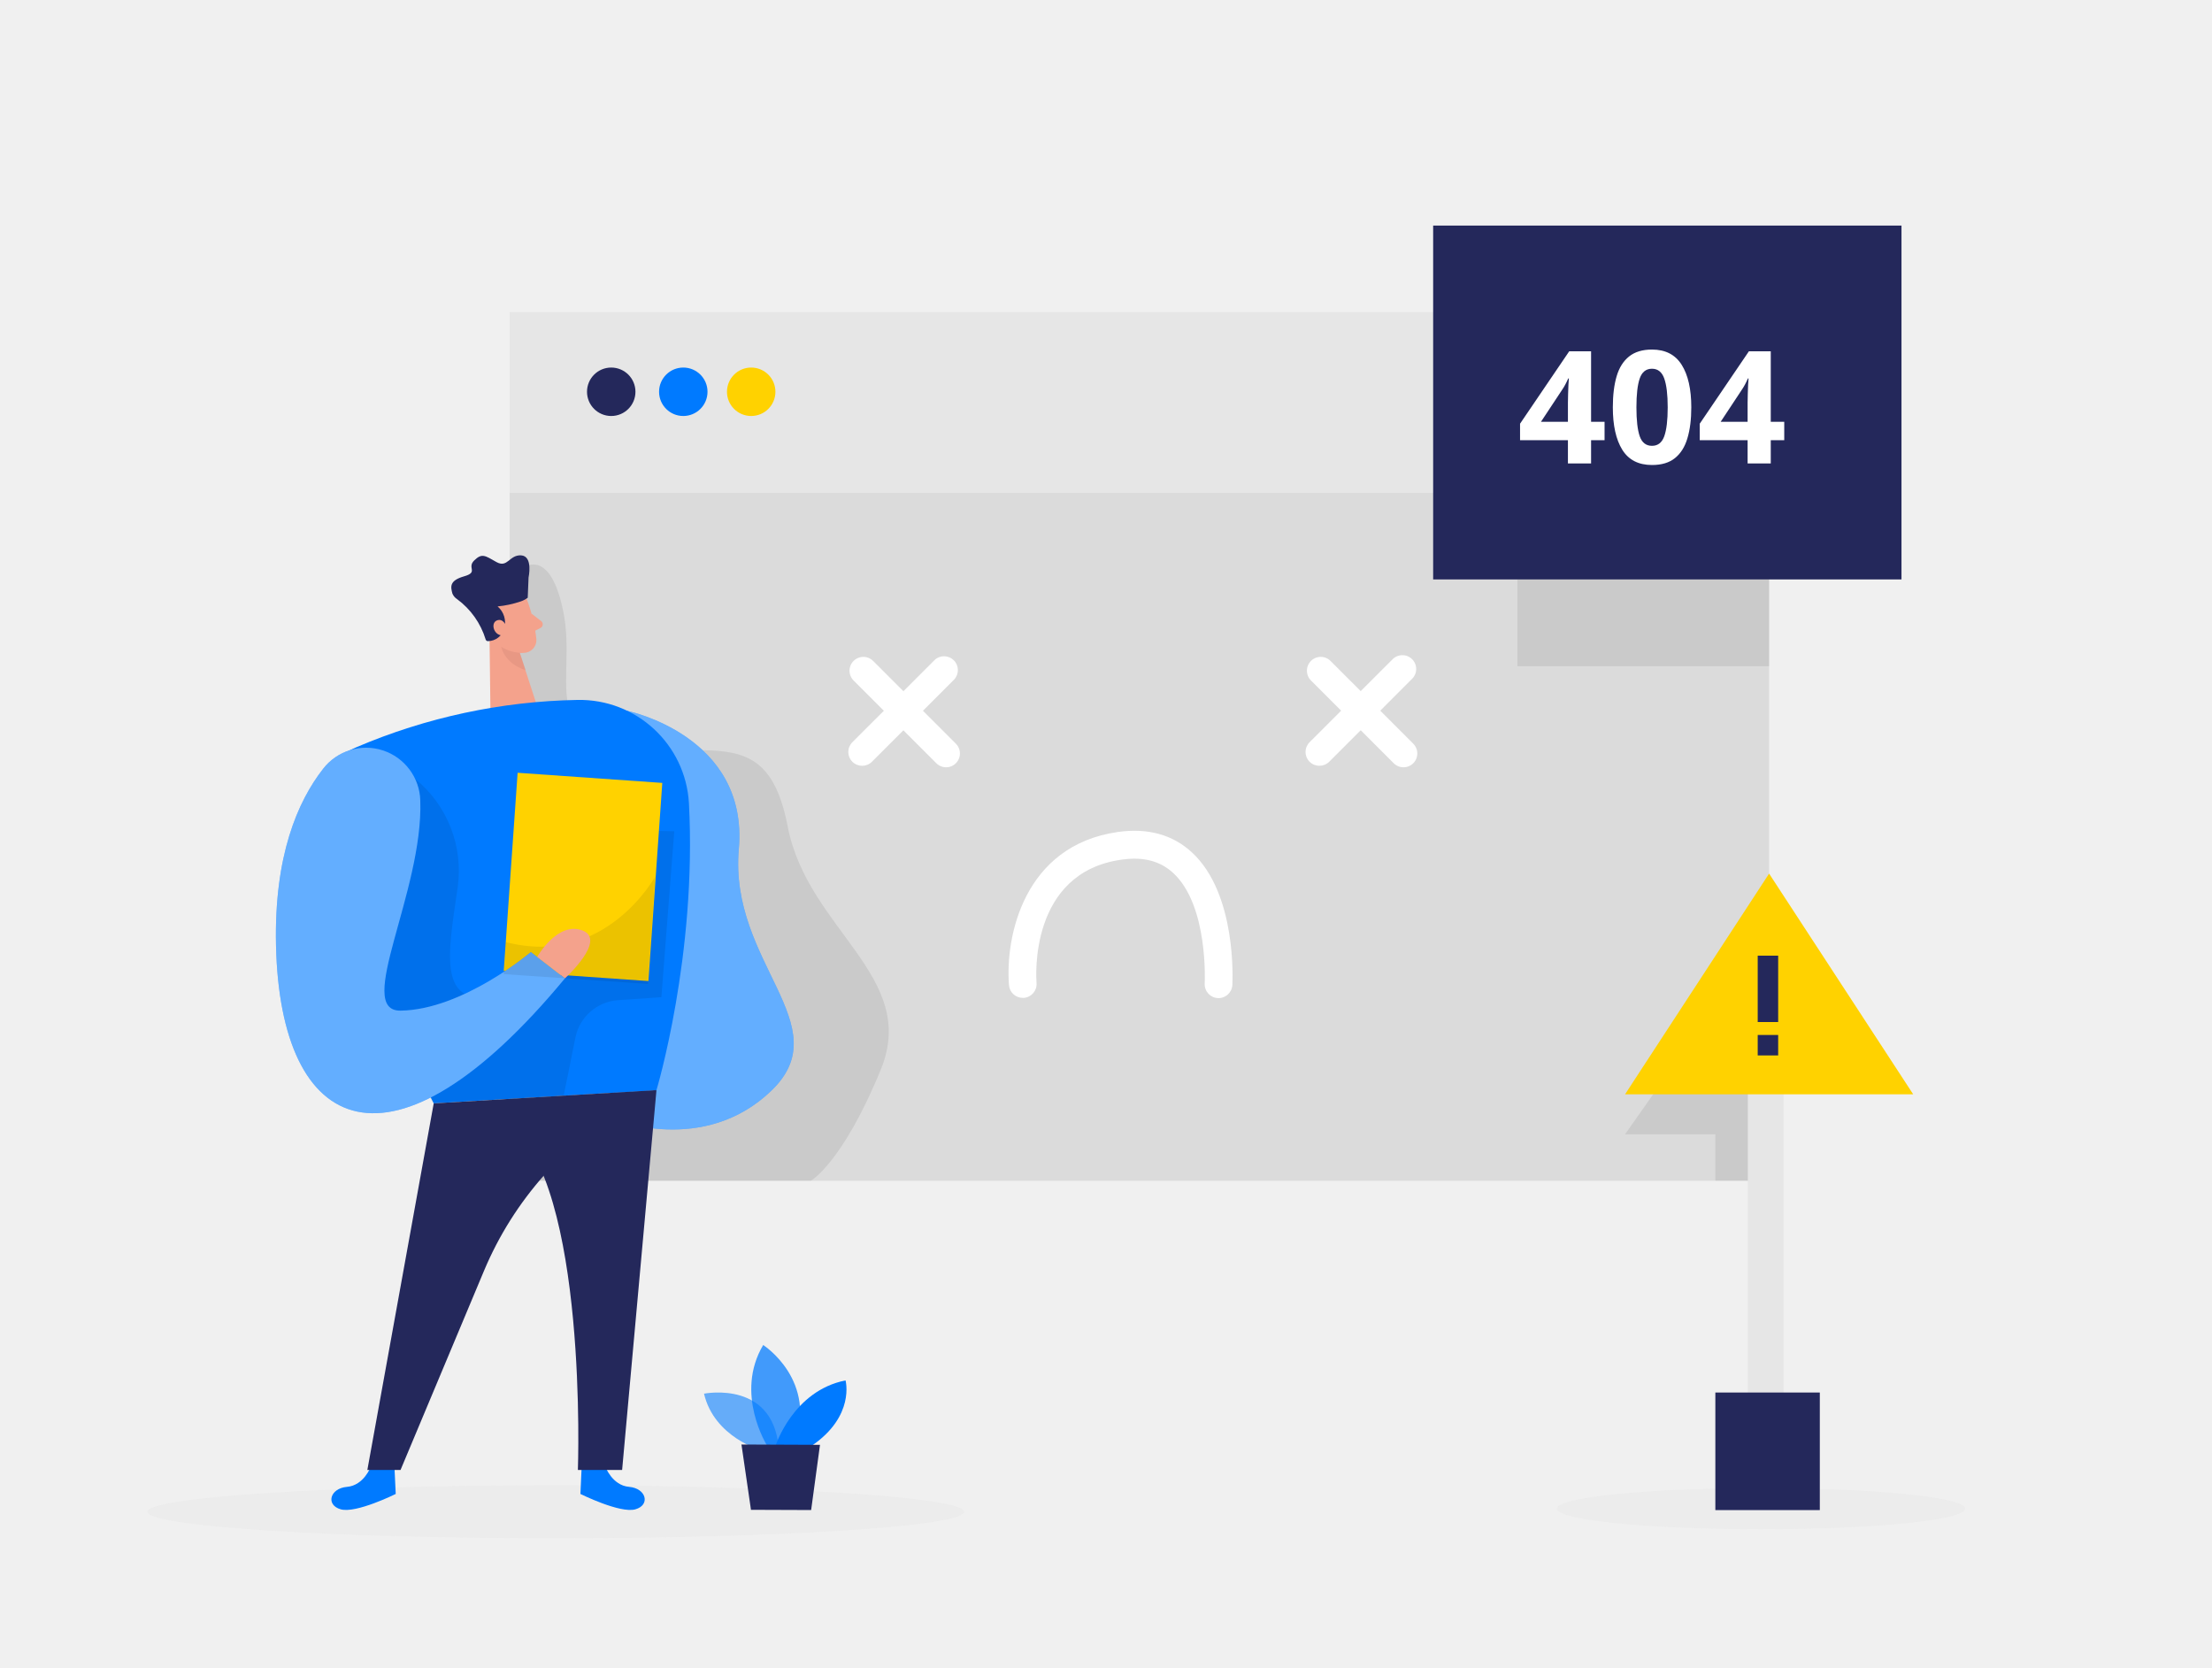
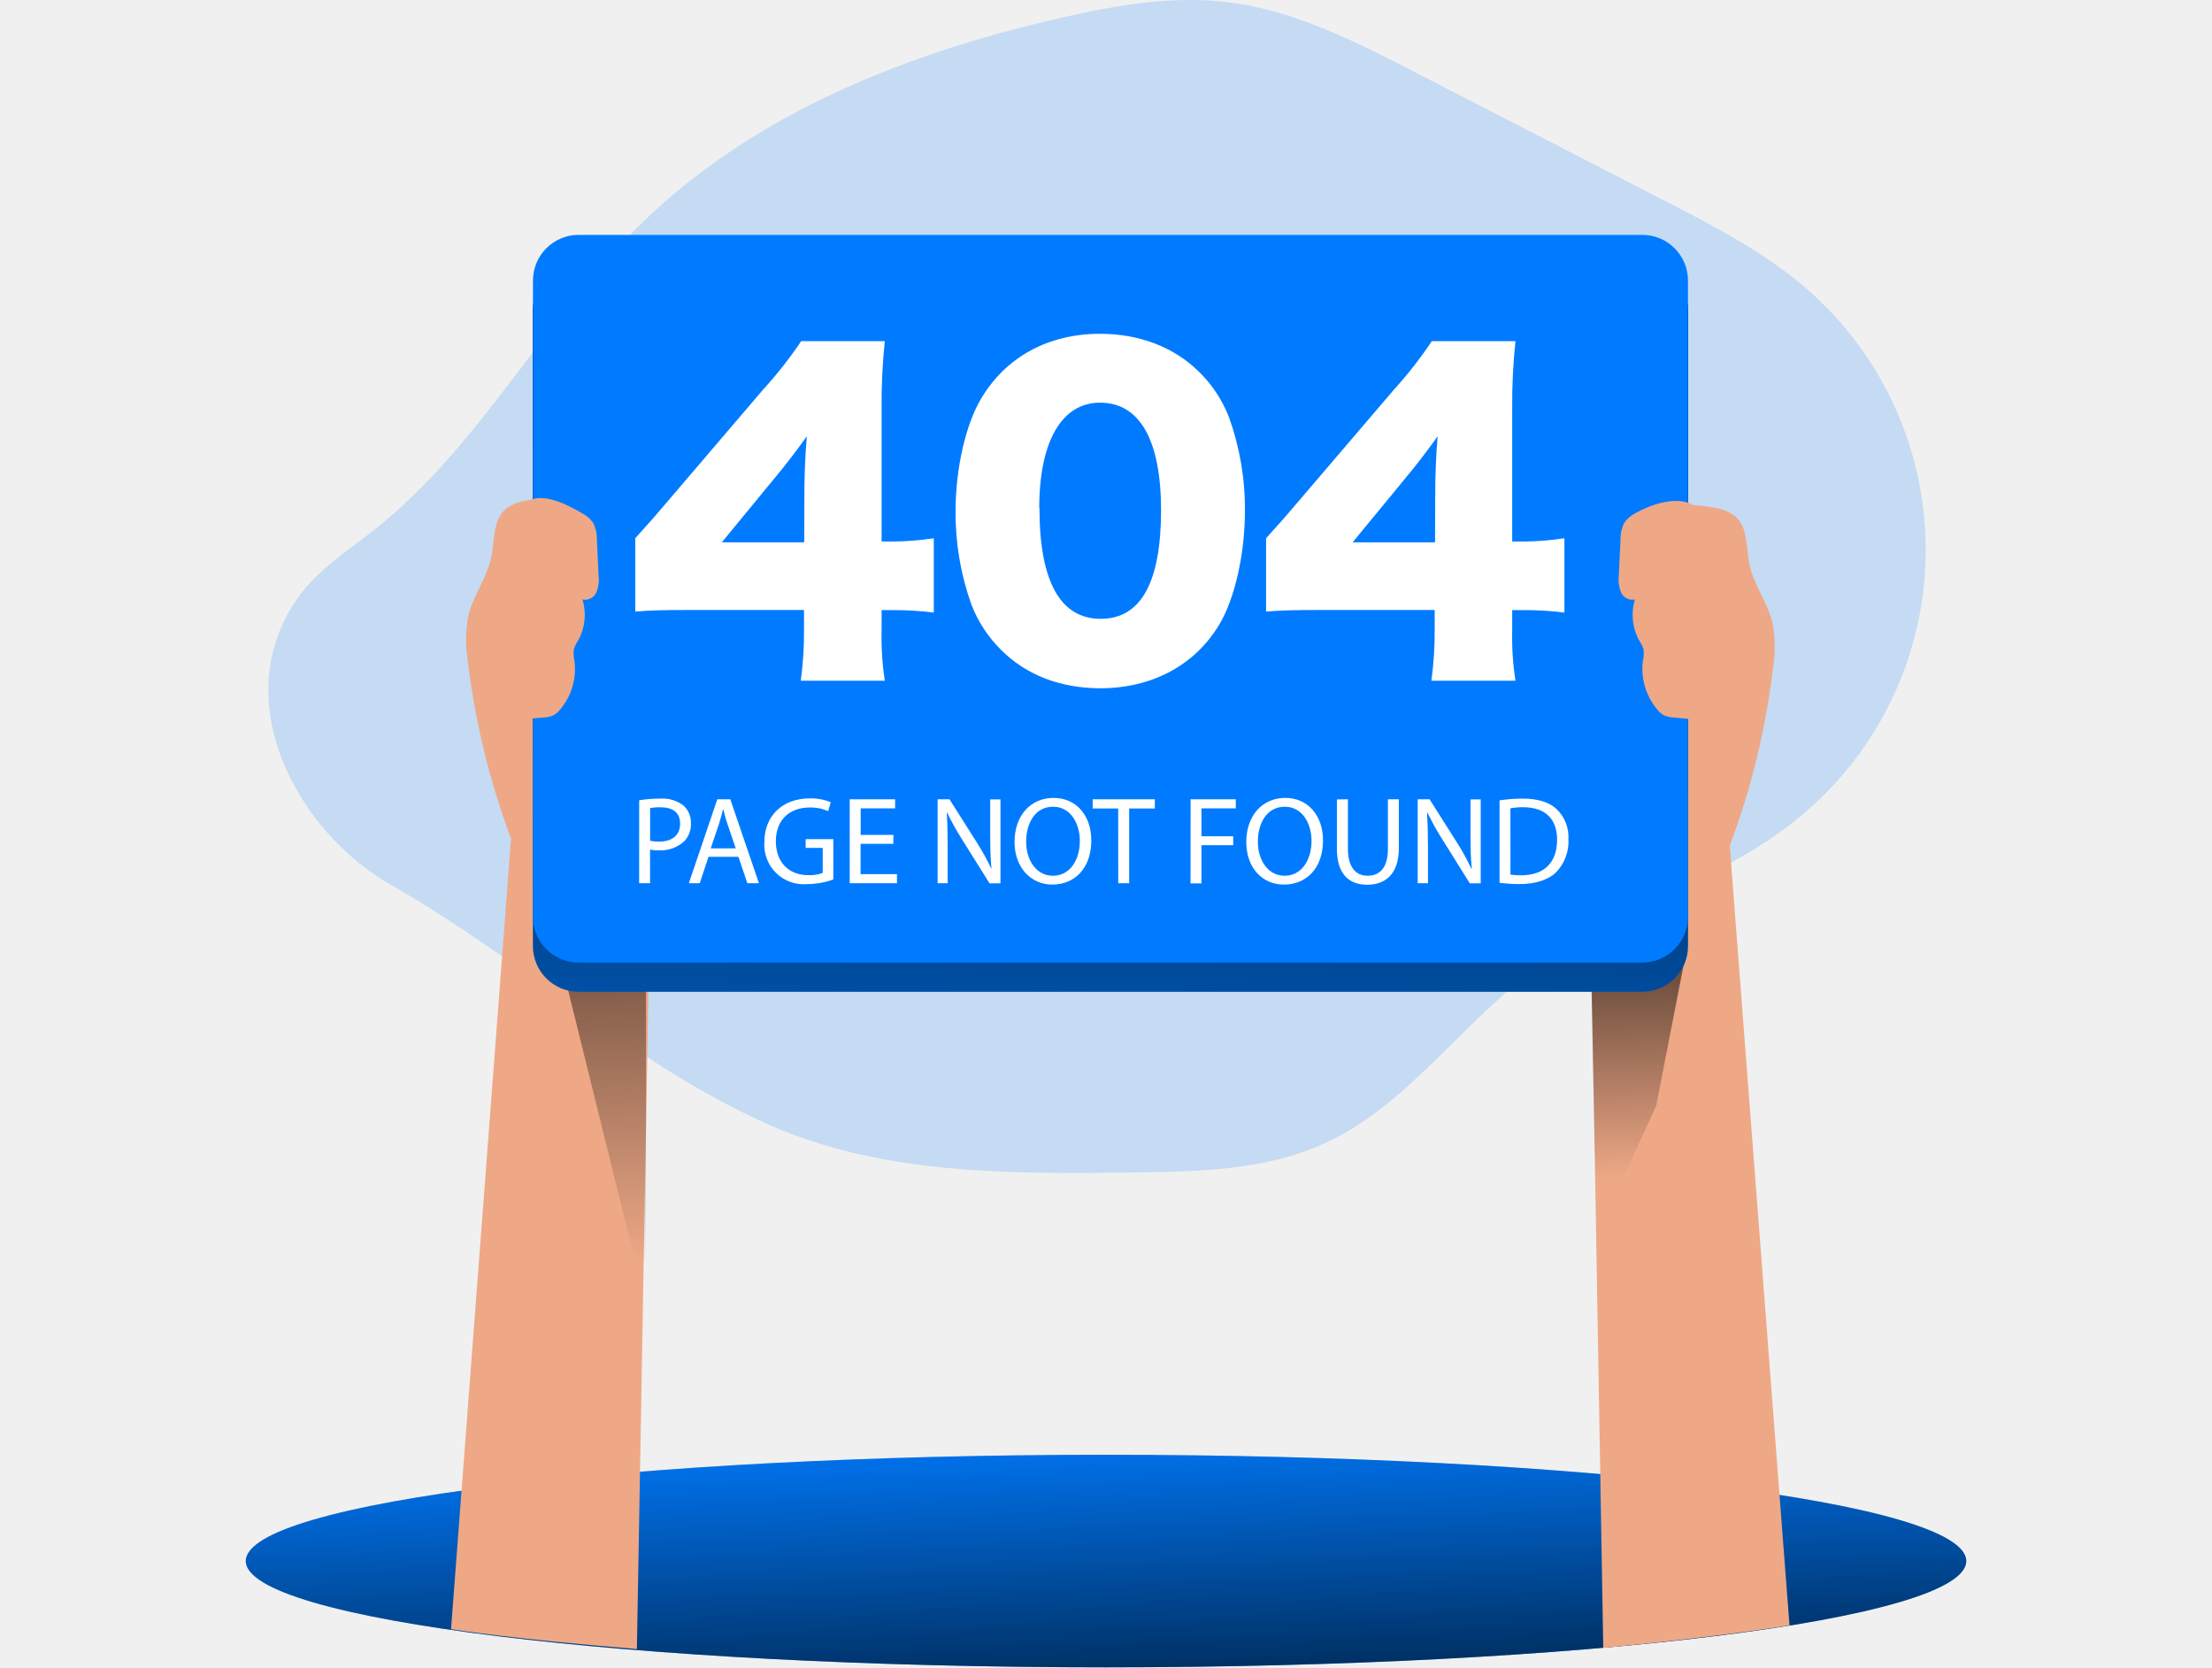
- <svg xmlns="http://www.w3.org/2000/svg" id="Layer_1" data-name="Layer 1" viewBox="0 0 400 300" width="406" height="306" class="illustration styles_illustrationTablet__1DWOa">
-   <rect x="92.16" y="55.69" width="227.75" height="157.06" fill="#e6e6e6" />
-   <rect x="92.16" y="88.39" width="227.75" height="124.36" fill="#ccc" opacity="0.44" />
-   <polygon points="311.21 179.69 293.86 204.36 310.19 204.36 310.19 212.75 319.91 212.75 319.3 182.66 311.21 179.69" opacity="0.08" />
-   <path d="M95,101.72s4.72-3.18,6.93,8.5-4.27,21.6,11.25,24,25.68-4.16,29.26,14.48,23.74,27.07,16.85,43.92-12.64,20.13-12.64,20.13H92.16S91.75,108.36,95,101.72Z" opacity="0.08" />
-   <ellipse cx="100.51" cy="272.61" rx="73.82" ry="4.78" fill="#e6e6e6" opacity="0.45" />
-   <ellipse cx="318.45" cy="272.05" rx="36.91" ry="3.72" fill="#e6e6e6" opacity="0.45" />
-   <circle cx="110.53" cy="70.1" r="4.38" fill="#24285b" />
-   <circle cx="123.56" cy="70.1" r="4.38" fill="#007aff" />
-   <circle cx="135.84" cy="70.1" r="4.38" fill="#ffd200" />
-   <rect x="259.16" y="40.05" width="84.69" height="63.98" fill="#24285b" />
-   <path d="M67.06,264.43s-1.23,3.42-4.32,3.68-3.89,3.28-1.12,4.06,9.94-2.78,9.94-2.78l-.21-4.45Z" fill="#007aff" />
-   <path d="M109.46,264.43s1.22,3.42,4.31,3.68,3.89,3.28,1.12,4.06-9.93-2.78-9.93-2.78l.2-4.45Z" fill="#007aff" />
-   <path d="M154.14,137a2.5,2.5,0,0,1,0-3.54l14.91-14.9a2.5,2.5,0,0,1,3.53,3.53L157.67,137A2.5,2.5,0,0,1,154.14,137Z" fill="#fff" />
-   <path d="M169.29,137.24l-14.91-14.91a2.5,2.5,0,1,1,3.54-3.53l14.9,14.9a2.5,2.5,0,1,1-3.53,3.54Z" fill="#fff" />
-   <path d="M236.82,137a2.5,2.5,0,0,1,0-3.54l14.91-14.9a2.5,2.5,0,1,1,3.53,3.53L240.36,137A2.52,2.52,0,0,1,236.82,137Z" fill="#fff" />
-   <path d="M252,137.24l-14.91-14.91a2.5,2.5,0,1,1,3.54-3.53l14.9,14.9a2.5,2.5,0,1,1-3.53,3.54Z" fill="#fff" />
-   <text transform="translate(274.39 83.06)" font-size="28.4" fill="#fff" font-family="Panton-Bold, Panton" font-weight="700">404</text>
-   <path d="M184.94,179.69a2.49,2.49,0,0,1-2.48-2.3c-.7-8.51,2.53-25.26,19.72-27.7,5.37-.75,9.86.48,13.34,3.68,8.17,7.51,7.36,23.3,7.33,24a2.5,2.5,0,1,1-5-.28c0-.14.71-14.1-5.72-20-2.36-2.16-5.38-2.94-9.25-2.4C186,157,187.37,176.17,187.44,177a2.5,2.5,0,0,1-2.29,2.69Z" fill="#fff" />
-   <path d="M113.41,127.79s22,4.45,20.19,25,18.19,31.78,5.93,43.64-28.6,5.19-28.6,5.19Z" fill="#007aff" />
-   <path d="M113.41,127.79s22,4.45,20.19,25,18.19,31.78,5.93,43.64-28.6,5.19-28.6,5.19Z" fill="#fff" opacity="0.39" />
-   <path d="M95.2,107.45A28.81,28.81,0,0,1,97,114.91a2.32,2.32,0,0,1-2.25,2.4,5.1,5.1,0,0,1-4.93-2.56l-2.47-3.47a4.15,4.15,0,0,1,.5-4.77C89.83,104,94.3,104.78,95.2,107.45Z" fill="#f4a28c" />
-   <polygon points="88.49 112.15 88.68 127.28 97.01 126.58 93.52 115.85 88.49 112.15" fill="#f4a28c" />
-   <path d="M87.82,114.88h0a.42.42,0,0,0,.43.31,3.08,3.08,0,0,0,2.93-2.28,3.84,3.84,0,0,0-1.2-4,18.42,18.42,0,0,0,4.18-.9,4.42,4.42,0,0,0,1.27-.67l.15-3.66s.84-3.86-1.33-4-2.44,2.36-4.49,1.2-2.6-1.65-4-.29.85,2.11-1.84,2.88-2.44,1.89-2.11,3.12a2.2,2.2,0,0,0,.84,1A14.18,14.18,0,0,1,87.82,114.88Z" fill="#24285b" />
-   <path d="M91.62,112.64s-.54-1.7-1.78-1.19-.48,3,1.33,2.68Z" fill="#f4a28c" />
-   <path d="M96.13,110.22l1.73,1.34a.74.74,0,0,1-.11,1.24l-1.6.82Z" fill="#f4a28c" />
-   <path d="M94,117.29a7.1,7.1,0,0,1-3.36-1.08s.52,3,4.41,4.23Z" fill="#ce8172" opacity="0.31" />
-   <path d="M104.41,125.82a106.54,106.54,0,0,0-39.94,8.54,15.39,15.39,0,0,0-7.77,21.06l21.73,43.35,40.28-2.39s7.34-24.36,5.87-51.91A19.8,19.8,0,0,0,104.41,125.82Z" fill="#007aff" />
-   <path d="M78.43,198.77l-12,66.28h6l15.09-36a62.42,62.42,0,0,1,26.79-30.17l4.42-2.51Z" fill="#24285b" />
-   <path d="M75.1,140.12a21.4,21.4,0,0,1,7.67,19.57C80.93,172.24,79,182,90.6,179.07s17.83-29.83,17.83-29.83l13.5.33-2.33,30-7.83.54a8.46,8.46,0,0,0-7.72,6.78l-2.11,10.47-23.51,1.39-3.33-5L60.43,177.91,58.6,152.57Z" opacity="0.08" />
-   <rect x="92.24" y="140.49" width="26.16" height="35.83" transform="matrix(-1, -0.07, 0.07, -1, 199.66, 323.6)" fill="#ffd200" />
-   <path d="M118.71,196.38l-6.21,68.67h-8s1.87-51.67-12.57-62.67Z" fill="#24285b" />
-   <path d="M76,144a9.81,9.81,0,0,0-17.56-5.74c-4.62,5.9-8.88,15.74-8.53,31.9.75,34.5,21,43.75,52.25,6L96,171.41S83.7,181.85,72.43,182C64,182.12,76.57,160.46,76,144Z" fill="#007aff" />
-   <path d="M76,144a9.81,9.81,0,0,0-17.56-5.74c-4.62,5.9-8.88,15.74-8.53,31.9.75,34.5,21,43.75,52.25,6L96,171.41S83.7,181.85,72.43,182C64,182.12,76.57,160.46,76,144Z" fill="#fff" opacity="0.39" />
-   <path d="M118.48,157.75s-9,16.53-27,11.86l-.39,5.79,26.1,1.77Z" opacity="0.08" />
-   <path d="M97.14,172.28s3.68-6.5,8.18-4.78-3.16,8.66-3.16,8.66Z" fill="#f4a28c" />
-   <path d="M137.68,261.51s-8.52-2.33-10.37-10.25c0,0,13.19-2.67,13.57,10.95Z" fill="#007aff" opacity="0.58" />
-   <path d="M138.72,260.66s-5.95-9.4-.71-18.2c0,0,10,6.38,5.57,18.22Z" fill="#007aff" opacity="0.73" />
-   <path d="M140.25,260.67s3.15-9.93,12.65-11.81c0,0,1.78,6.45-6.15,11.84Z" fill="#007aff" />
-   <polygon points="134.08 260.45 135.8 272.26 146.68 272.3 148.28 260.51 134.08 260.45" fill="#24285b" />
-   <rect x="274.39" y="104.03" width="45.53" height="15.69" opacity="0.08" />
-   <rect x="316.06" y="191.51" width="6.47" height="65.12" fill="#e6e6e6" />
-   <polygon points="319.91 157.22 293.86 197.13 319.91 197.13 345.97 197.13 319.91 157.22" fill="#ffd200" />
-   <rect x="310.19" y="251.05" width="18.89" height="21.26" fill="#24285b" />
-   <rect x="317.85" y="172.06" width="3.7" height="12" fill="#24285b" />
-   <rect x="317.85" y="186.4" width="3.7" height="3.7" fill="#24285b" />
+ <svg xmlns="http://www.w3.org/2000/svg" xmlns:xlink="http://www.w3.org/1999/xlink" id="Layer_1" data-name="Layer 1" viewBox="0 0 315.35 305.59" width="406" height="306" class="illustration styles_illustrationTablet__1DWOa">
+   <defs>
+     <linearGradient id="linear-gradient" x1="156.72" y1="259" x2="159.63" y2="341.54" gradientUnits="userSpaceOnUse">
+       <stop offset="0" stop-opacity="0" />
+       <stop offset="0.95" />
+     </linearGradient>
+     <linearGradient id="linear-gradient-2" x1="67.7" y1="231.63" x2="64.79" y2="116.55" gradientUnits="userSpaceOnUse">
+       <stop offset="0" stop-opacity="0" />
+       <stop offset="0.99" />
+     </linearGradient>
+     <linearGradient id="linear-gradient-3" x1="256" y1="215.77" x2="254.06" y2="143.58" xlink:href="#linear-gradient" />
+     <linearGradient id="linear-gradient-4" x1="154.93" y1="238.45" x2="159.46" y2="81.77" xlink:href="#linear-gradient-2" />
+   </defs>
+   <path d="M154.3,205.44c20.68,9.09,44.07,8.95,66.66,8.65,11.85-.15,24.11-.39,34.9-5.3,15-6.83,24.74-21.49,37.9-31.41,15.11-11.41,34.45-16.33,49.1-28.32a63.39,63.39,0,0,0,1.63-96.76c-7.75-6.78-17-11.57-26.17-16.28l-46.05-23.7c-10.79-5.55-21.86-11.19-33.9-12.7C228.21-1.65,217.93.11,208,2.38,179.7,8.78,151.62,19.81,130.86,40,113,57.4,101.34,80.77,81.8,96.26c-5,3.95-10.54,7.44-14.18,12.66-13.1,18.81.17,42.84,17.19,52.48C108.38,174.74,129.59,194.59,154.3,205.44Z" transform="translate(-58.19 0.8)" fill="#007bff" opacity="0.18" style="isolation: isolate;" />
+   <ellipse cx="157.68" cy="286.11" rx="157.68" ry="19.48" fill="#007bff" />
+   <ellipse cx="157.68" cy="286.11" rx="157.68" ry="19.48" fill="url(#linear-gradient)" />
+   <path d="M129.49,95A26.4,26.4,0,0,0,109.31,91a7.65,7.65,0,0,0-3.48,1.49c-2.37,2-2,5.72-2.63,8.78-.77,3.77-3.3,7-4.21,10.72a24.15,24.15,0,0,0-.09,8.48,139.76,139.76,0,0,0,7.91,32.42l-11,144.91s11.25,1.82,34.07,3.64l2.42-138Z" transform="translate(-58.19 0.8)" fill="#eea886" />
+   <polygon points="58.79 180.31 73.36 239.23 73.36 154.25 66.88 134.99 58.79 180.31" fill="url(#linear-gradient-2)" />
+   <path d="M307.51,96.24a26.42,26.42,0,0,1,20.18-3.92,7.8,7.8,0,0,1,3.49,1.49c2.36,2,2,5.72,2.62,8.79.78,3.77,3.31,7,4.22,10.72a23.86,23.86,0,0,1,.08,8.47,139.12,139.12,0,0,1-7.9,32.42L341.15,297.1s-12.25,2.06-34.14,4.13l-2.35-136.48Z" transform="translate(-58.19 0.8)" fill="#eea886" />
+   <polygon points="263.7 176.1 258.53 202.65 247.52 226.6 246.55 174.48 263.7 176.1" fill="url(#linear-gradient-3)" />
+   <rect x="52.64" y="48.4" width="211.71" height="133.37" rx="8.37" fill="#007bff" />
+   <rect x="52.64" y="48.4" width="211.71" height="133.37" rx="8.37" fill="url(#linear-gradient-4)" />
+   <rect x="52.64" y="43.05" width="211.71" height="133.37" rx="8.37" fill="#007bff" />
+   <path d="M129.58,97.85c3.37-3.74,3.37-3.74,7.18-8.22l16.23-19a75.55,75.55,0,0,0,7-8.9h15.33a109.89,109.89,0,0,0-.59,12.41V98.45h2.17a52,52,0,0,0,7.4-.6v13.62a59.12,59.12,0,0,0-7.33-.45h-2.24v3.74a53.39,53.39,0,0,0,.59,9.2h-15.4a66.1,66.1,0,0,0,.59-9.35V111H139.31c-4.87,0-7,.07-9.73.29Zm31-7.92c0-3.37.15-7.48.45-10.77-1.5,2.09-2.62,3.59-4.64,6.13L145.44,98.6h15.11Z" transform="translate(-58.19 0.8)" fill="#fff" />
+   <path d="M196.67,118.35a23.66,23.66,0,0,1-5.46-8.3,49.74,49.74,0,0,1-2.92-17.13c0-7.86,1.87-16,4.72-20.72,4.56-7.63,12.34-11.82,21.76-11.82,7.26,0,13.62,2.47,18.18,7a23.53,23.53,0,0,1,5.46,8.3,49.62,49.62,0,0,1,2.92,17.2c0,7.86-1.87,16.09-4.71,20.8-4.49,7.48-12.35,11.67-21.85,11.67C207.44,125.31,201.24,122.91,196.67,118.35Zm7-26c0,13.39,3.81,20.27,11.22,20.27s11.07-6.73,11.07-20C225.92,79.75,222,73,214.77,73,207.74,73,203.63,80.13,203.63,92.32Z" transform="translate(-58.19 0.8)" fill="#fff" />
+   <path d="M245.21,97.85c3.37-3.74,3.37-3.74,7.18-8.22l16.24-19a75.28,75.28,0,0,0,6.95-8.9h15.34a107.51,107.51,0,0,0-.6,12.41V98.45h2.17a52,52,0,0,0,7.4-.6v13.62a59.12,59.12,0,0,0-7.33-.45h-2.24v3.74a52.27,52.27,0,0,0,.6,9.2H275.51a65.93,65.93,0,0,0,.6-9.35V111H254.94c-4.86,0-7,.07-9.73.29Zm31-7.92c0-3.37.15-7.48.45-10.77-1.5,2.09-2.62,3.59-4.64,6.13L261.07,98.6h15.11Z" transform="translate(-58.19 0.8)" fill="#fff" />
+   <path d="M130.3,145.87a22.9,22.9,0,0,1,3.81-.3,6.33,6.33,0,0,1,4.32,1.28,4.16,4.16,0,0,1,1.35,3.22,4.51,4.51,0,0,1-1.19,3.29,6.37,6.37,0,0,1-4.71,1.69,6.44,6.44,0,0,1-1.59-.14v6.17h-2Zm2,7.42a6.35,6.35,0,0,0,1.64.16c2.4,0,3.86-1.16,3.86-3.29s-1.44-3-3.63-3a8.36,8.36,0,0,0-1.87.16Z" transform="translate(-58.19 0.8)" fill="#fff" />
+   <path d="M143,156.24l-1.6,4.84h-2l5.22-15.39H147l5.25,15.39h-2.12l-1.64-4.84Zm5-1.55-1.51-4.43c-.34-1-.57-1.92-.8-2.81h0c-.22.91-.48,1.85-.77,2.78l-1.51,4.46Z" transform="translate(-58.19 0.8)" fill="#fff" />
+   <path d="M165.88,160.39a14.31,14.31,0,0,1-4.73.85,7.23,7.23,0,0,1-7.9-7.77c0-4.59,3.17-7.94,8.33-7.94a9.48,9.48,0,0,1,3.84.71l-.48,1.62a7.9,7.9,0,0,0-3.4-.66c-3.75,0-6.19,2.33-6.19,6.18s2.35,6.22,5.94,6.22a6.44,6.44,0,0,0,2.65-.42V154.6h-3.13V153h5.07Z" transform="translate(-58.19 0.8)" fill="#fff" />
+   <path d="M176.88,153.86h-6v5.55h6.67v1.67h-8.66V145.69h8.32v1.67H170.9v4.86h6Z" transform="translate(-58.19 0.8)" fill="#fff" />
+   <path d="M185,161.08V145.69h2.17l4.93,7.78a45.68,45.68,0,0,1,2.77,5l0,0c-.18-2-.23-3.92-.23-6.32v-6.44h1.88v15.39h-2l-4.89-7.81a49.59,49.59,0,0,1-2.88-5.14l-.07,0c.12,1.95.16,3.8.16,6.35v6.58Z" transform="translate(-58.19 0.8)" fill="#fff" />
+   <path d="M213.17,153.22c0,5.3-3.22,8.11-7.15,8.11s-6.92-3.15-6.92-7.81c0-4.89,3-8.08,7.15-8.08S213.17,148.66,213.17,153.22Zm-11.94.25c0,3.29,1.78,6.24,4.91,6.24s4.93-2.9,4.93-6.4c0-3.05-1.6-6.25-4.91-6.25S201.23,150.1,201.23,153.47Z" transform="translate(-58.19 0.8)" fill="#fff" />
+   <path d="M218.1,147.38h-4.68v-1.69h11.4v1.69h-4.71v13.7h-2Z" transform="translate(-58.19 0.8)" fill="#fff" />
+   <path d="M231.37,145.69h8.29v1.67h-6.3v5.11h5.82v1.64h-5.82v7h-2Z" transform="translate(-58.19 0.8)" fill="#fff" />
+   <path d="M255.64,153.22c0,5.3-3.22,8.11-7.14,8.11-4.07,0-6.92-3.15-6.92-7.81,0-4.89,3-8.08,7.14-8.08S255.64,148.66,255.64,153.22Zm-11.94.25c0,3.29,1.78,6.24,4.91,6.24s4.93-2.9,4.93-6.4c0-3.05-1.6-6.25-4.91-6.25S243.7,150.1,243.7,153.47Z" transform="translate(-58.19 0.8)" fill="#fff" />
+   <path d="M260.21,145.69v9.11c0,3.45,1.53,4.91,3.59,4.91,2.28,0,3.74-1.51,3.74-4.91v-9.11h2v9c0,4.73-2.49,6.67-5.82,6.67-3.15,0-5.53-1.8-5.53-6.58v-9.06Z" transform="translate(-58.19 0.8)" fill="#fff" />
+   <path d="M273,161.08V145.69h2.17l4.93,7.78a43.88,43.88,0,0,1,2.76,5l.05,0c-.18-2-.23-3.92-.23-6.32v-6.44h1.87v15.39h-2l-4.88-7.81a47.8,47.8,0,0,1-2.88-5.14l-.07,0c.11,1.95.16,3.8.16,6.35v6.58Z" transform="translate(-58.19 0.8)" fill="#fff" />
+   <path d="M288,145.89a28.85,28.85,0,0,1,4.23-.32c2.85,0,4.89.67,6.23,1.92a7.1,7.1,0,0,1,2.17,5.53,8.12,8.12,0,0,1-2.21,6c-1.44,1.44-3.82,2.22-6.81,2.22A30.75,30.75,0,0,1,288,161Zm2,13.61a11.5,11.5,0,0,0,2,.12c4.25,0,6.55-2.38,6.55-6.53,0-3.63-2-5.94-6.23-5.94a10.79,10.79,0,0,0-2.33.21Z" transform="translate(-58.19 0.8)" fill="#fff" />
+   <path d="M119.8,93.25a5.48,5.48,0,0,1,2.12,1.87,6.69,6.69,0,0,1,.63,3l.3,6.45a6.53,6.53,0,0,1-.37,3.14,2.27,2.27,0,0,1-2.58,1.36,9.69,9.69,0,0,1-.83,7.59,6.06,6.06,0,0,0-.75,1.56,5.79,5.79,0,0,0,.1,2,11.49,11.49,0,0,1-2.67,9.09,4.07,4.07,0,0,1-1.18,1,5,5,0,0,1-1.88.4l-2.94.25a1,1,0,0,1-1.31-.89,65.62,65.62,0,0,1-3-21.91,63,63,0,0,1,1.34-11.12c.47-2.14,1.39-5.4,3.68-6.27C113.42,89.73,117.24,91.78,119.8,93.25Z" transform="translate(-58.19 0.8)" fill="#eea886" />
+   <path d="M312.92,93.25a5.48,5.48,0,0,0-2.12,1.87,6.69,6.69,0,0,0-.63,3l-.3,6.45a6.53,6.53,0,0,0,.37,3.14,2.27,2.27,0,0,0,2.58,1.36,9.73,9.73,0,0,0,.82,7.59,5.78,5.78,0,0,1,.76,1.56,5.57,5.57,0,0,1-.11,2,11.54,11.54,0,0,0,2.68,9.09,4.07,4.07,0,0,0,1.18,1,5,5,0,0,0,1.88.4L323,131a1,1,0,0,0,1.31-.89,65.62,65.62,0,0,0,3-21.91,62.11,62.11,0,0,0-1.35-11.12c-.46-2.14-1-4.82-3.27-5.69C319.7,90.3,315.48,91.78,312.92,93.25Z" transform="translate(-58.19 0.8)" fill="#eea886" />
</svg>
